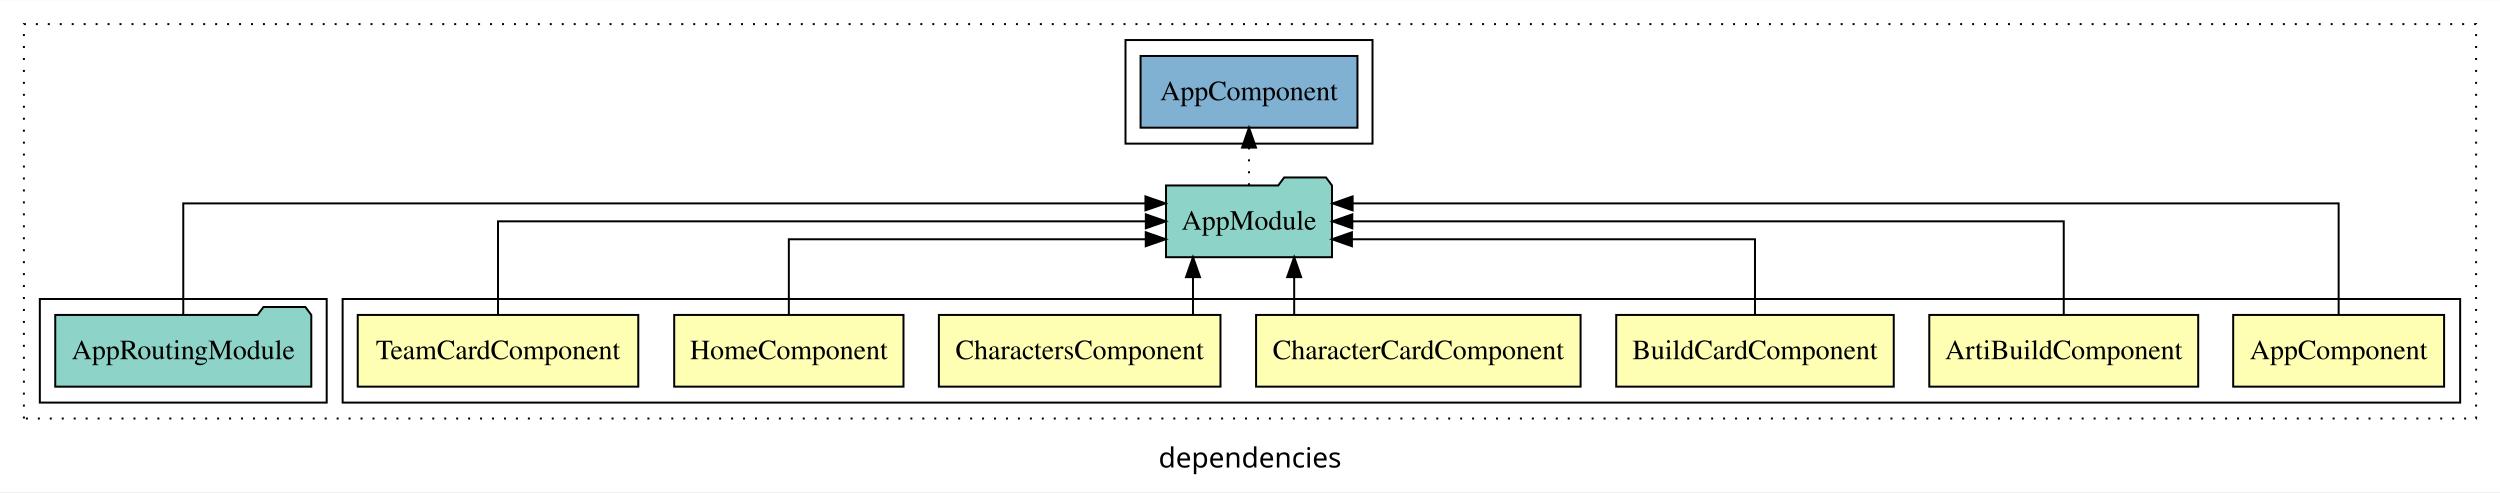
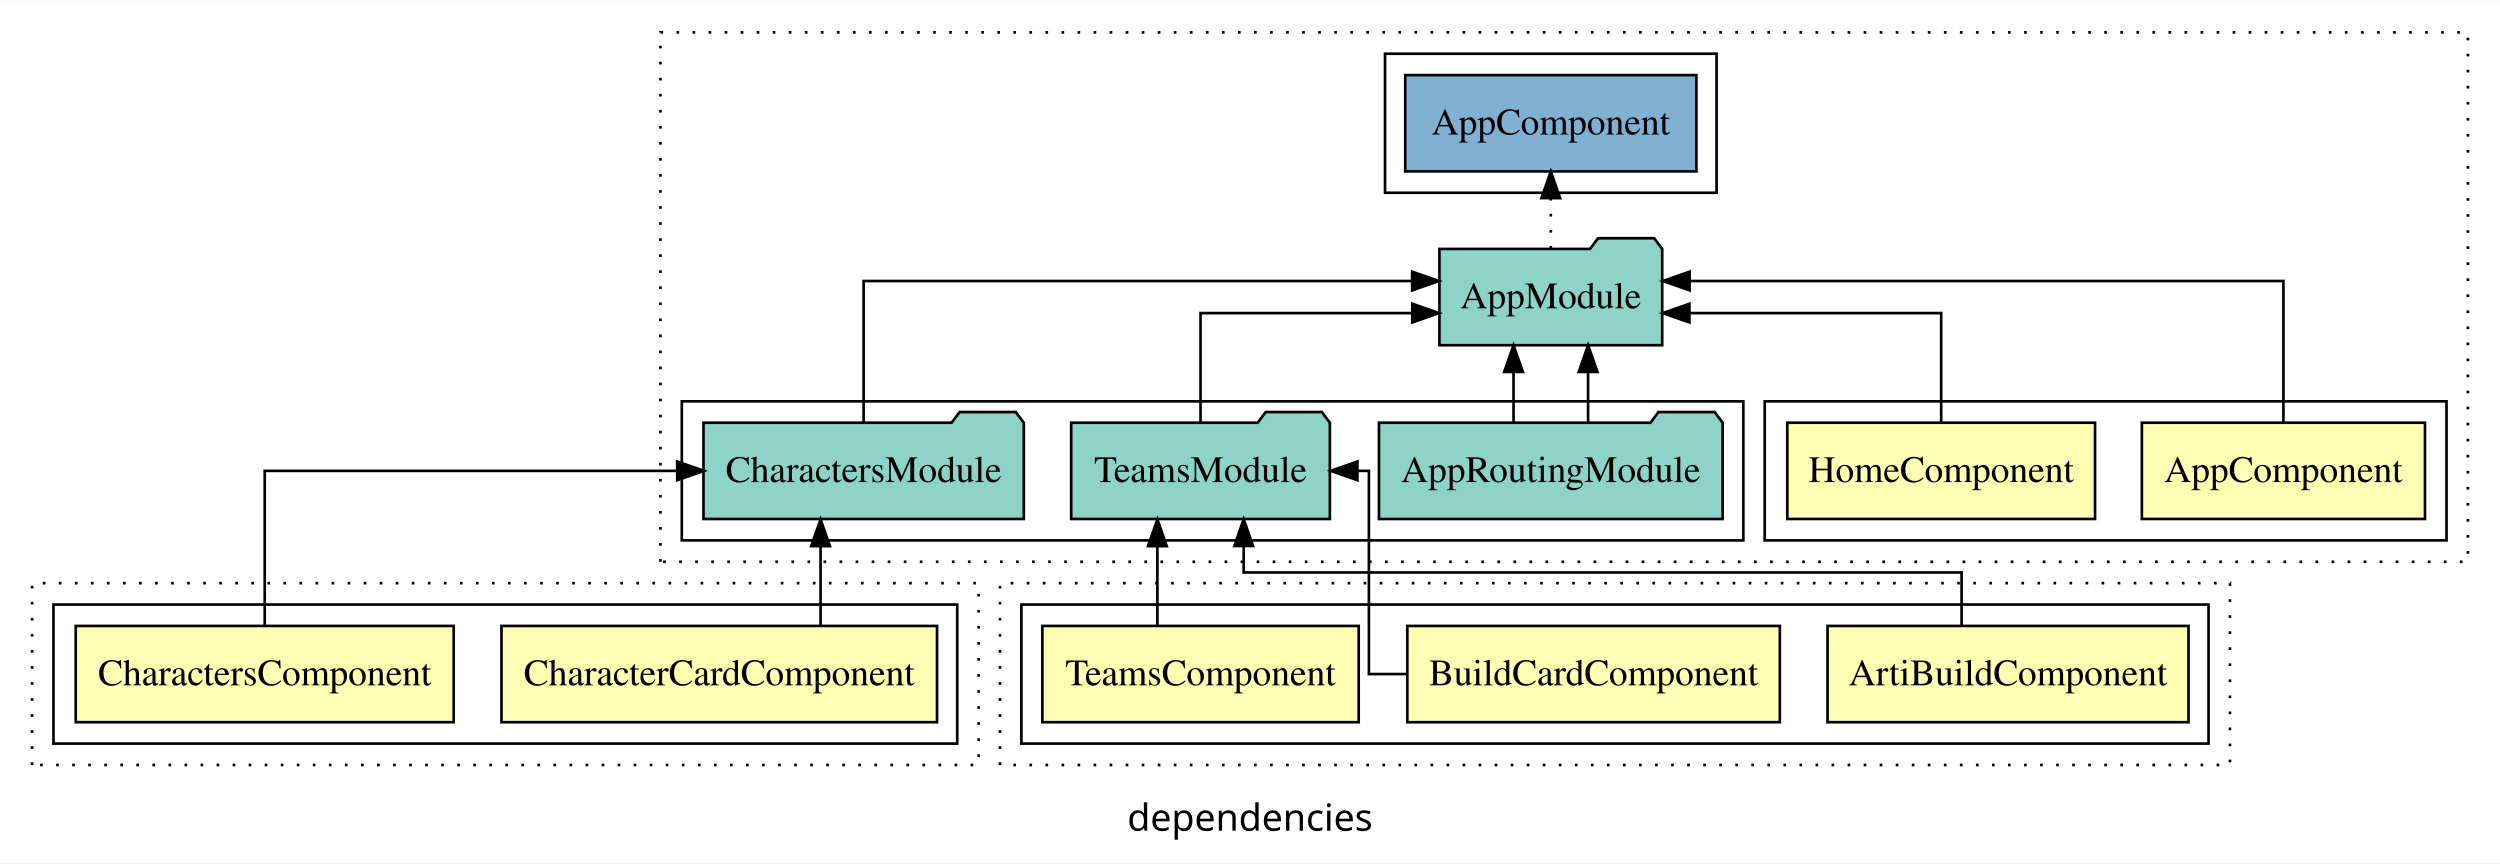
- <svg xmlns="http://www.w3.org/2000/svg" width="1255pt" height="247pt" viewBox="0.00 0.00 1255.00 246.80">
-   <g id="graph0" class="graph" transform="scale(1 1) rotate(0) translate(4 242.8)">
-     <polygon fill="white" stroke="transparent" points="-4,4 -4,-242.8 1251,-242.8 1251,4 -4,4" />
-     <text text-anchor="middle" x="623.5" y="-8.2" font-family="sans-serif" font-size="14.00">dependencies</text>
+ <svg xmlns="http://www.w3.org/2000/svg" width="935pt" height="323pt" viewBox="0.00 0.00 935.00 322.80">
+   <g id="graph0" class="graph" transform="scale(1 1) rotate(0) translate(4 318.8)">
+     <polygon fill="white" stroke="transparent" points="-4,4 -4,-318.8 931,-318.8 931,4 -4,4" />
+     <text text-anchor="middle" x="463.5" y="-8.2" font-family="sans-serif" font-size="14.00">dependencies</text>
    <g id="clust1" class="cluster">
-       <polygon fill="none" stroke="black" stroke-dasharray="1,5" points="8,-32.8 8,-230.8 1239,-230.8 1239,-32.8 8,-32.8" />
+       <polygon fill="none" stroke="black" stroke-dasharray="1,5" points="243,-108.8 243,-306.8 919,-306.8 919,-108.8 243,-108.8" />
    </g>
    <g id="clust2" class="cluster">
-       <polygon fill="none" stroke="black" points="168,-40.8 168,-92.8 1231,-92.8 1231,-40.8 168,-40.8" />
+       <polygon fill="none" stroke="black" points="656,-116.8 656,-168.8 911,-168.8 911,-116.8 656,-116.8" />
    </g>
-     <g id="clust10" class="cluster">
-       <polygon fill="none" stroke="black" points="16,-40.8 16,-92.8 160,-92.8 160,-40.8 16,-40.8" />
+     <g id="clust5" class="cluster">
+       <polygon fill="none" stroke="black" points="251,-116.8 251,-168.8 648,-168.8 648,-116.8 251,-116.8" />
    </g>
-     <g id="clust12" class="cluster">
-       <polygon fill="none" stroke="black" points="561,-170.8 561,-222.8 685,-222.8 685,-170.8 561,-170.8" />
+     <g id="clust7" class="cluster">
+       <polygon fill="none" stroke="black" points="514,-246.8 514,-298.8 638,-298.8 638,-246.8 514,-246.8" />
+     </g>
+     <g id="clust15" class="cluster">
+       <polygon fill="none" stroke="black" stroke-dasharray="1,5" points="8,-32.8 8,-100.8 362,-100.8 362,-32.8 8,-32.8" />
+     </g>
+     <g id="clust16" class="cluster">
+       <polygon fill="none" stroke="black" points="16,-40.8 16,-92.8 354,-92.8 354,-40.8 16,-40.8" />
+     </g>
+     <g id="clust23" class="cluster">
+       <polygon fill="none" stroke="black" stroke-dasharray="1,5" points="370,-32.8 370,-100.8 830,-100.8 830,-32.8 370,-32.8" />
+     </g>
+     <g id="clust24" class="cluster">
+       <polygon fill="none" stroke="black" points="378,-40.8 378,-92.8 822,-92.8 822,-40.8 378,-40.8" />
    </g>
    <g id="node1" class="node">
-       <polygon fill="#ffffb3" stroke="black" points="1222.94,-84.8 1117.06,-84.8 1117.06,-48.8 1222.94,-48.8 1222.94,-84.8" />
-       <text text-anchor="middle" x="1170" y="-62.6" font-family="Times,serif" font-size="14.00">AppComponent</text>
+       <polygon fill="#ffffb3" stroke="black" points="902.94,-160.8 797.06,-160.8 797.06,-124.8 902.94,-124.8 902.94,-160.8" />
+       <text text-anchor="middle" x="850" y="-138.6" font-family="Times,serif" font-size="14.00">AppComponent</text>
+     </g>
+     <g id="node3" class="node">
+       <polygon fill="#8dd3c7" stroke="black" points="617.66,-225.8 614.66,-229.8 593.66,-229.8 590.66,-225.8 534.34,-225.8 534.34,-189.8 617.66,-189.8 617.66,-225.8" />
+       <text text-anchor="middle" x="576" y="-203.6" font-family="Times,serif" font-size="14.00">AppModule</text>
+     </g>
+     <g id="edge1" class="edge">
+       <path fill="none" stroke="black" d="M850,-161.08C850,-182.12 850,-213.8 850,-213.8 850,-213.8 627.91,-213.8 627.91,-213.8" />
+       <polygon fill="black" stroke="black" points="627.91,-210.3 617.91,-213.8 627.91,-217.3 627.91,-210.3" />
+     </g>
+     <g id="node2" class="node">
+       <polygon fill="#ffffb3" stroke="black" points="779.55,-160.8 664.45,-160.8 664.45,-124.8 779.55,-124.8 779.55,-160.8" />
+       <text text-anchor="middle" x="722" y="-138.6" font-family="Times,serif" font-size="14.00">HomeComponent</text>
+     </g>
+     <g id="edge2" class="edge">
+       <path fill="none" stroke="black" d="M722,-160.82C722,-178.17 722,-201.8 722,-201.8 722,-201.8 627.84,-201.8 627.84,-201.8" />
+       <polygon fill="black" stroke="black" points="627.84,-198.3 617.84,-201.8 627.84,-205.3 627.84,-198.3" />
+     </g>
+     <g id="node7" class="node">
+       <polygon fill="#80b1d3" stroke="black" points="630.44,-290.8 521.56,-290.8 521.56,-254.8 630.44,-254.8 630.44,-290.8" />
+       <text text-anchor="middle" x="576" y="-268.6" font-family="Times,serif" font-size="14.00">AppComponent </text>
+     </g>
+     <g id="edge7" class="edge">
+       <path fill="none" stroke="black" stroke-dasharray="1,5" d="M576,-225.91C576,-225.91 576,-244.79 576,-244.79" />
+       <polygon fill="black" stroke="black" points="572.5,-244.79 576,-254.79 579.5,-244.79 572.5,-244.79" />
+     </g>
+     <g id="node4" class="node">
+       <polygon fill="#8dd3c7" stroke="black" points="640.27,-160.8 637.27,-164.8 616.27,-164.8 613.27,-160.8 511.73,-160.8 511.73,-124.8 640.27,-124.8 640.27,-160.8" />
+       <text text-anchor="middle" x="576" y="-138.6" font-family="Times,serif" font-size="14.00">AppRoutingModule</text>
+     </g>
+     <g id="edge3" class="edge">
+       <path fill="none" stroke="black" d="M589.94,-160.91C589.94,-160.91 589.94,-179.79 589.94,-179.79" />
+       <polygon fill="black" stroke="black" points="586.44,-179.79 589.94,-189.79 593.44,-179.79 586.44,-179.79" />
+     </g>
+     <g id="edge4" class="edge">
+       <path fill="none" stroke="black" d="M562.06,-160.91C562.06,-160.91 562.06,-179.79 562.06,-179.79" />
+       <polygon fill="black" stroke="black" points="558.56,-179.79 562.06,-189.79 565.56,-179.79 558.56,-179.79" />
+     </g>
+     <g id="node5" class="node">
+       <polygon fill="#8dd3c7" stroke="black" points="378.9,-160.8 375.9,-164.8 354.9,-164.8 351.9,-160.8 259.1,-160.8 259.1,-124.8 378.9,-124.8 378.9,-160.8" />
+       <text text-anchor="middle" x="319" y="-138.6" font-family="Times,serif" font-size="14.00">CharactersModule</text>
+     </g>
+     <g id="edge5" class="edge">
+       <path fill="none" stroke="black" d="M319,-161.08C319,-182.12 319,-213.8 319,-213.8 319,-213.8 524.14,-213.8 524.14,-213.8" />
+       <polygon fill="black" stroke="black" points="524.14,-217.3 534.14,-213.8 524.14,-210.3 524.14,-217.3" />
+     </g>
+     <g id="node6" class="node">
+       <polygon fill="#8dd3c7" stroke="black" points="493.37,-160.8 490.37,-164.8 469.37,-164.8 466.37,-160.8 396.63,-160.8 396.63,-124.8 493.37,-124.8 493.37,-160.8" />
+       <text text-anchor="middle" x="445" y="-138.6" font-family="Times,serif" font-size="14.00">TeamsModule</text>
+     </g>
+     <g id="edge6" class="edge">
+       <path fill="none" stroke="black" d="M445,-160.82C445,-178.17 445,-201.8 445,-201.8 445,-201.8 524.19,-201.8 524.19,-201.8" />
+       <polygon fill="black" stroke="black" points="524.19,-205.3 534.19,-201.8 524.19,-198.3 524.19,-205.3" />
    </g>
    <g id="node8" class="node">
-       <polygon fill="#8dd3c7" stroke="black" points="664.66,-149.8 661.66,-153.8 640.66,-153.8 637.66,-149.8 581.34,-149.8 581.34,-113.8 664.66,-113.8 664.66,-149.8" />
-       <text text-anchor="middle" x="623" y="-127.6" font-family="Times,serif" font-size="14.00">AppModule</text>
+       <polygon fill="#ffffb3" stroke="black" points="346.45,-84.8 183.55,-84.8 183.55,-48.8 346.45,-48.8 346.45,-84.8" />
+       <text text-anchor="middle" x="265" y="-62.6" font-family="Times,serif" font-size="14.00">CharacterCardComponent</text>
    </g>
-     <g id="edge1" class="edge">
-       <path fill="none" stroke="black" d="M1170,-85.09C1170,-107.01 1170,-140.8 1170,-140.8 1170,-140.8 675.01,-140.8 675.01,-140.8" />
-       <polygon fill="black" stroke="black" points="675.01,-137.3 665.01,-140.8 675.01,-144.3 675.01,-137.3" />
+     <g id="edge8" class="edge">
+       <path fill="none" stroke="black" d="M302.89,-84.81C302.89,-84.81 302.89,-114.65 302.89,-114.65" />
+       <polygon fill="black" stroke="black" points="299.39,-114.65 302.89,-124.65 306.39,-114.65 299.39,-114.65" />
    </g>
-     <g id="node2" class="node">
-       <polygon fill="#ffffb3" stroke="black" points="1099.5,-84.8 964.5,-84.8 964.5,-48.8 1099.5,-48.8 1099.5,-84.8" />
-       <text text-anchor="middle" x="1032" y="-62.6" font-family="Times,serif" font-size="14.00">ArtiBuildComponent</text>
+     <g id="node9" class="node">
+       <polygon fill="#ffffb3" stroke="black" points="165.68,-84.8 24.32,-84.8 24.32,-48.8 165.68,-48.8 165.68,-84.8" />
+       <text text-anchor="middle" x="95" y="-62.6" font-family="Times,serif" font-size="14.00">CharactersComponent</text>
    </g>
-     <g id="edge2" class="edge">
-       <path fill="none" stroke="black" d="M1032,-84.91C1032,-104.14 1032,-131.8 1032,-131.8 1032,-131.8 674.85,-131.8 674.85,-131.8" />
-       <polygon fill="black" stroke="black" points="674.85,-128.3 664.85,-131.8 674.85,-135.3 674.85,-128.3" />
-     </g>
-     <g id="node3" class="node">
-       <polygon fill="#ffffb3" stroke="black" points="946.66,-84.8 807.34,-84.8 807.34,-48.8 946.66,-48.8 946.66,-84.8" />
-       <text text-anchor="middle" x="877" y="-62.6" font-family="Times,serif" font-size="14.00">BuildCardComponent</text>
-     </g>
-     <g id="edge3" class="edge">
-       <path fill="none" stroke="black" d="M877,-84.83C877,-101.2 877,-122.8 877,-122.8 877,-122.8 674.66,-122.8 674.66,-122.8" />
-       <polygon fill="black" stroke="black" points="674.66,-119.3 664.66,-122.8 674.66,-126.3 674.66,-119.3" />
-     </g>
-     <g id="node4" class="node">
-       <polygon fill="#ffffb3" stroke="black" points="789.45,-84.8 626.55,-84.8 626.55,-48.8 789.45,-48.8 789.45,-84.8" />
-       <text text-anchor="middle" x="708" y="-62.6" font-family="Times,serif" font-size="14.00">CharacterCardComponent</text>
-     </g>
-     <g id="edge4" class="edge">
-       <path fill="none" stroke="black" d="M645.68,-84.91C645.68,-84.91 645.68,-103.79 645.68,-103.79" />
-       <polygon fill="black" stroke="black" points="642.18,-103.79 645.68,-113.79 649.18,-103.79 642.18,-103.79" />
-     </g>
-     <g id="node5" class="node">
-       <polygon fill="#ffffb3" stroke="black" points="608.68,-84.8 467.32,-84.8 467.32,-48.8 608.68,-48.8 608.68,-84.8" />
-       <text text-anchor="middle" x="538" y="-62.6" font-family="Times,serif" font-size="14.00">CharactersComponent</text>
-     </g>
-     <g id="edge5" class="edge">
-       <path fill="none" stroke="black" d="M594.88,-84.91C594.88,-84.91 594.88,-103.79 594.88,-103.79" />
-       <polygon fill="black" stroke="black" points="591.38,-103.79 594.88,-113.79 598.38,-103.79 591.38,-103.79" />
-     </g>
-     <g id="node6" class="node">
-       <polygon fill="#ffffb3" stroke="black" points="449.55,-84.8 334.45,-84.8 334.45,-48.8 449.55,-48.8 449.55,-84.8" />
-       <text text-anchor="middle" x="392" y="-62.6" font-family="Times,serif" font-size="14.00">HomeComponent</text>
-     </g>
-     <g id="edge6" class="edge">
-       <path fill="none" stroke="black" d="M392,-84.83C392,-101.2 392,-122.8 392,-122.8 392,-122.8 571.17,-122.8 571.17,-122.8" />
-       <polygon fill="black" stroke="black" points="571.17,-126.3 581.17,-122.8 571.17,-119.3 571.17,-126.3" />
-     </g>
-     <g id="node7" class="node">
-       <polygon fill="#ffffb3" stroke="black" points="316.42,-84.8 175.58,-84.8 175.58,-48.8 316.42,-48.8 316.42,-84.8" />
-       <text text-anchor="middle" x="246" y="-62.6" font-family="Times,serif" font-size="14.00">TeamCardComponent</text>
-     </g>
-     <g id="edge7" class="edge">
-       <path fill="none" stroke="black" d="M246,-84.91C246,-104.14 246,-131.8 246,-131.8 246,-131.8 571.21,-131.8 571.21,-131.8" />
-       <polygon fill="black" stroke="black" points="571.21,-135.3 581.21,-131.8 571.21,-128.3 571.21,-135.3" />
+     <g id="edge9" class="edge">
+       <path fill="none" stroke="black" d="M95,-84.81C95,-107.29 95,-142.8 95,-142.8 95,-142.8 249.27,-142.8 249.27,-142.8" />
+       <polygon fill="black" stroke="black" points="249.27,-146.3 259.27,-142.8 249.27,-139.3 249.27,-146.3" />
    </g>
    <g id="node10" class="node">
-       <polygon fill="#80b1d3" stroke="black" points="677.44,-214.8 568.56,-214.8 568.56,-178.8 677.44,-178.8 677.44,-214.8" />
-       <text text-anchor="middle" x="623" y="-192.6" font-family="Times,serif" font-size="14.00">AppComponent </text>
+       <polygon fill="#ffffb3" stroke="black" points="814.5,-84.8 679.5,-84.8 679.5,-48.8 814.5,-48.8 814.5,-84.8" />
+       <text text-anchor="middle" x="747" y="-62.6" font-family="Times,serif" font-size="14.00">ArtiBuildComponent</text>
    </g>
-     <g id="edge9" class="edge">
-       <path fill="none" stroke="black" stroke-dasharray="1,5" d="M623,-149.91C623,-149.91 623,-168.79 623,-168.79" />
-       <polygon fill="black" stroke="black" points="619.5,-168.79 623,-178.79 626.5,-168.79 619.5,-168.79" />
+     <g id="edge10" class="edge">
+       <path fill="none" stroke="black" d="M729.64,-84.91C729.64,-94.7 729.64,-104.8 729.64,-104.8 729.64,-104.8 461.14,-104.8 461.14,-104.8 461.14,-104.8 461.14,-114.69 461.14,-114.69" />
+       <polygon fill="black" stroke="black" points="457.64,-114.69 461.14,-124.69 464.64,-114.69 457.64,-114.69" />
    </g>
-     <g id="node9" class="node">
-       <polygon fill="#8dd3c7" stroke="black" points="152.27,-84.8 149.27,-88.8 128.27,-88.8 125.27,-84.8 23.73,-84.8 23.73,-48.8 152.27,-48.8 152.27,-84.8" />
-       <text text-anchor="middle" x="88" y="-62.6" font-family="Times,serif" font-size="14.00">AppRoutingModule</text>
+     <g id="node11" class="node">
+       <polygon fill="#ffffb3" stroke="black" points="661.66,-84.8 522.34,-84.8 522.34,-48.8 661.66,-48.8 661.66,-84.8" />
+       <text text-anchor="middle" x="592" y="-62.6" font-family="Times,serif" font-size="14.00">BuildCardComponent</text>
    </g>
-     <g id="edge8" class="edge">
-       <path fill="none" stroke="black" d="M88,-85.09C88,-107.01 88,-140.8 88,-140.8 88,-140.8 571.02,-140.8 571.02,-140.8" />
-       <polygon fill="black" stroke="black" points="571.02,-144.3 581.02,-140.8 571.02,-137.3 571.02,-144.3" />
+     <g id="edge11" class="edge">
+       <path fill="none" stroke="black" d="M522.22,-66.8C513.72,-66.8 507.97,-66.8 507.97,-66.8 507.97,-66.8 507.97,-142.8 507.97,-142.8 507.97,-142.8 503.68,-142.8 503.68,-142.8" />
+       <polygon fill="black" stroke="black" points="503.68,-139.3 493.68,-142.8 503.68,-146.3 503.68,-139.3" />
+     </g>
+     <g id="node12" class="node">
+       <polygon fill="#ffffb3" stroke="black" points="504.15,-84.8 385.85,-84.8 385.85,-48.8 504.15,-48.8 504.15,-84.8" />
+       <text text-anchor="middle" x="445" y="-62.6" font-family="Times,serif" font-size="14.00">TeamsComponent</text>
+     </g>
+     <g id="edge12" class="edge">
+       <path fill="none" stroke="black" d="M428.86,-84.81C428.86,-84.81 428.86,-114.65 428.86,-114.65" />
+       <polygon fill="black" stroke="black" points="425.36,-114.65 428.86,-124.65 432.36,-114.65 425.36,-114.65" />
    </g>
  </g>
</svg>
